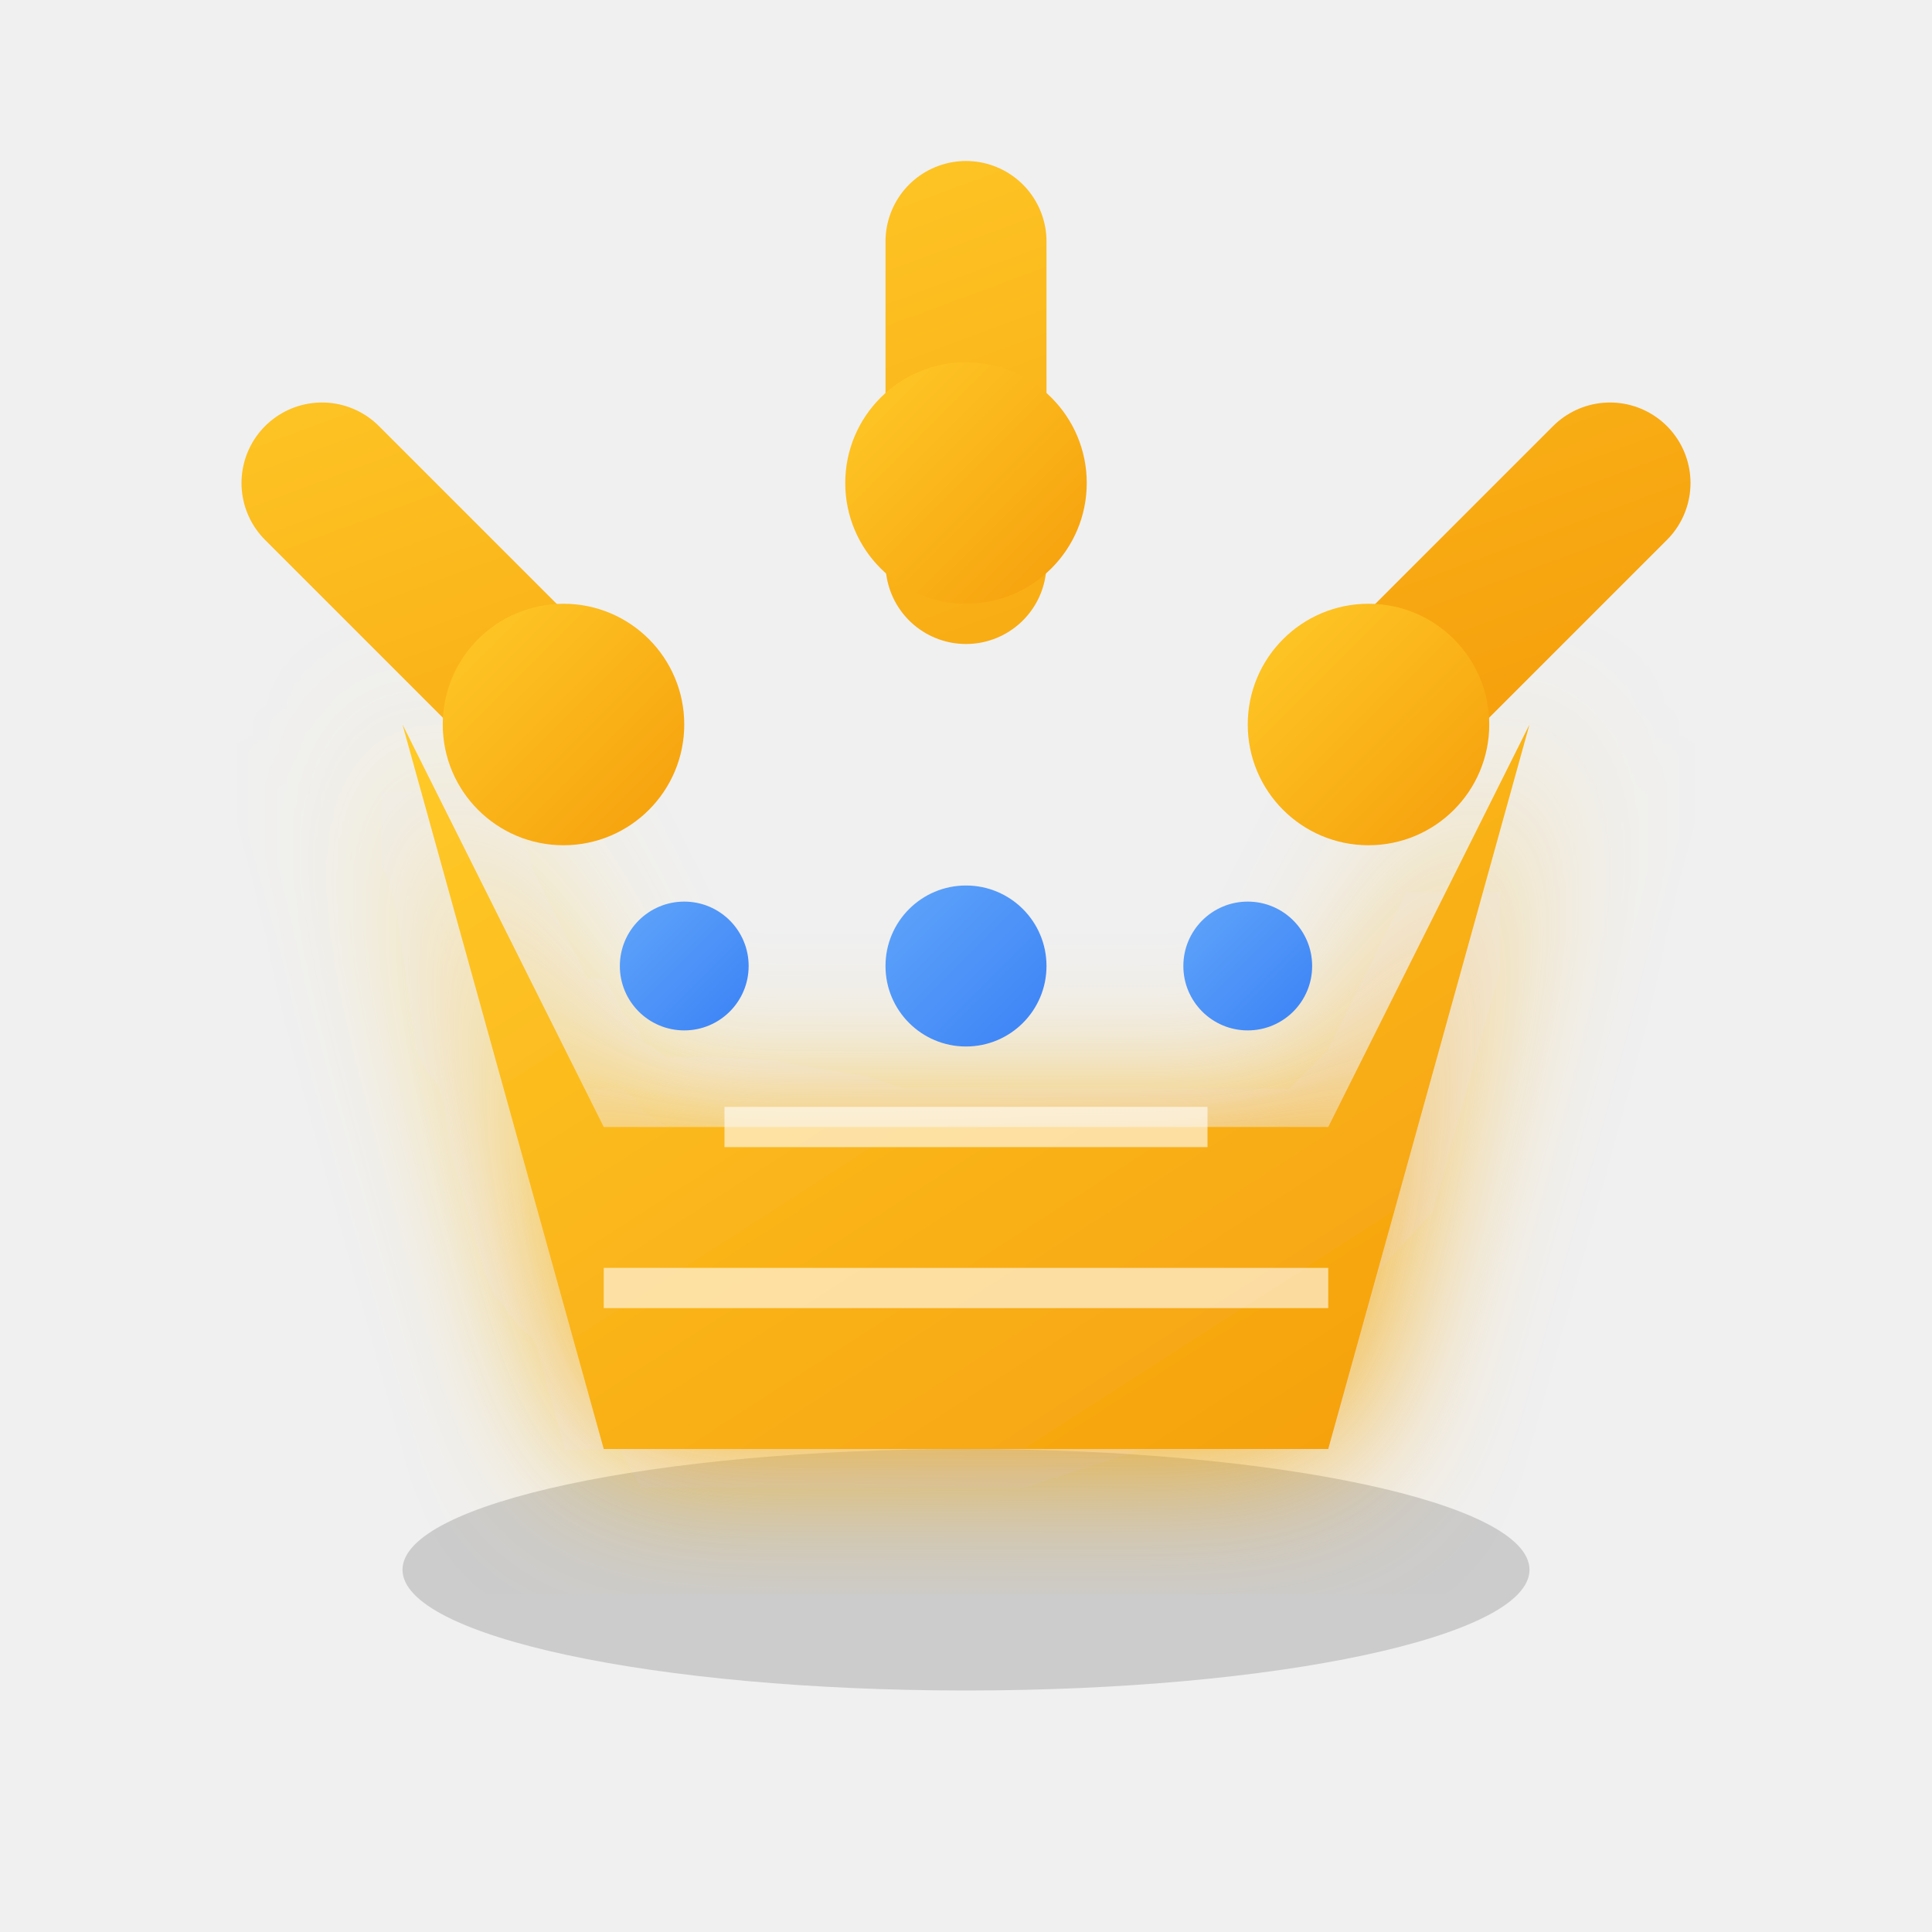
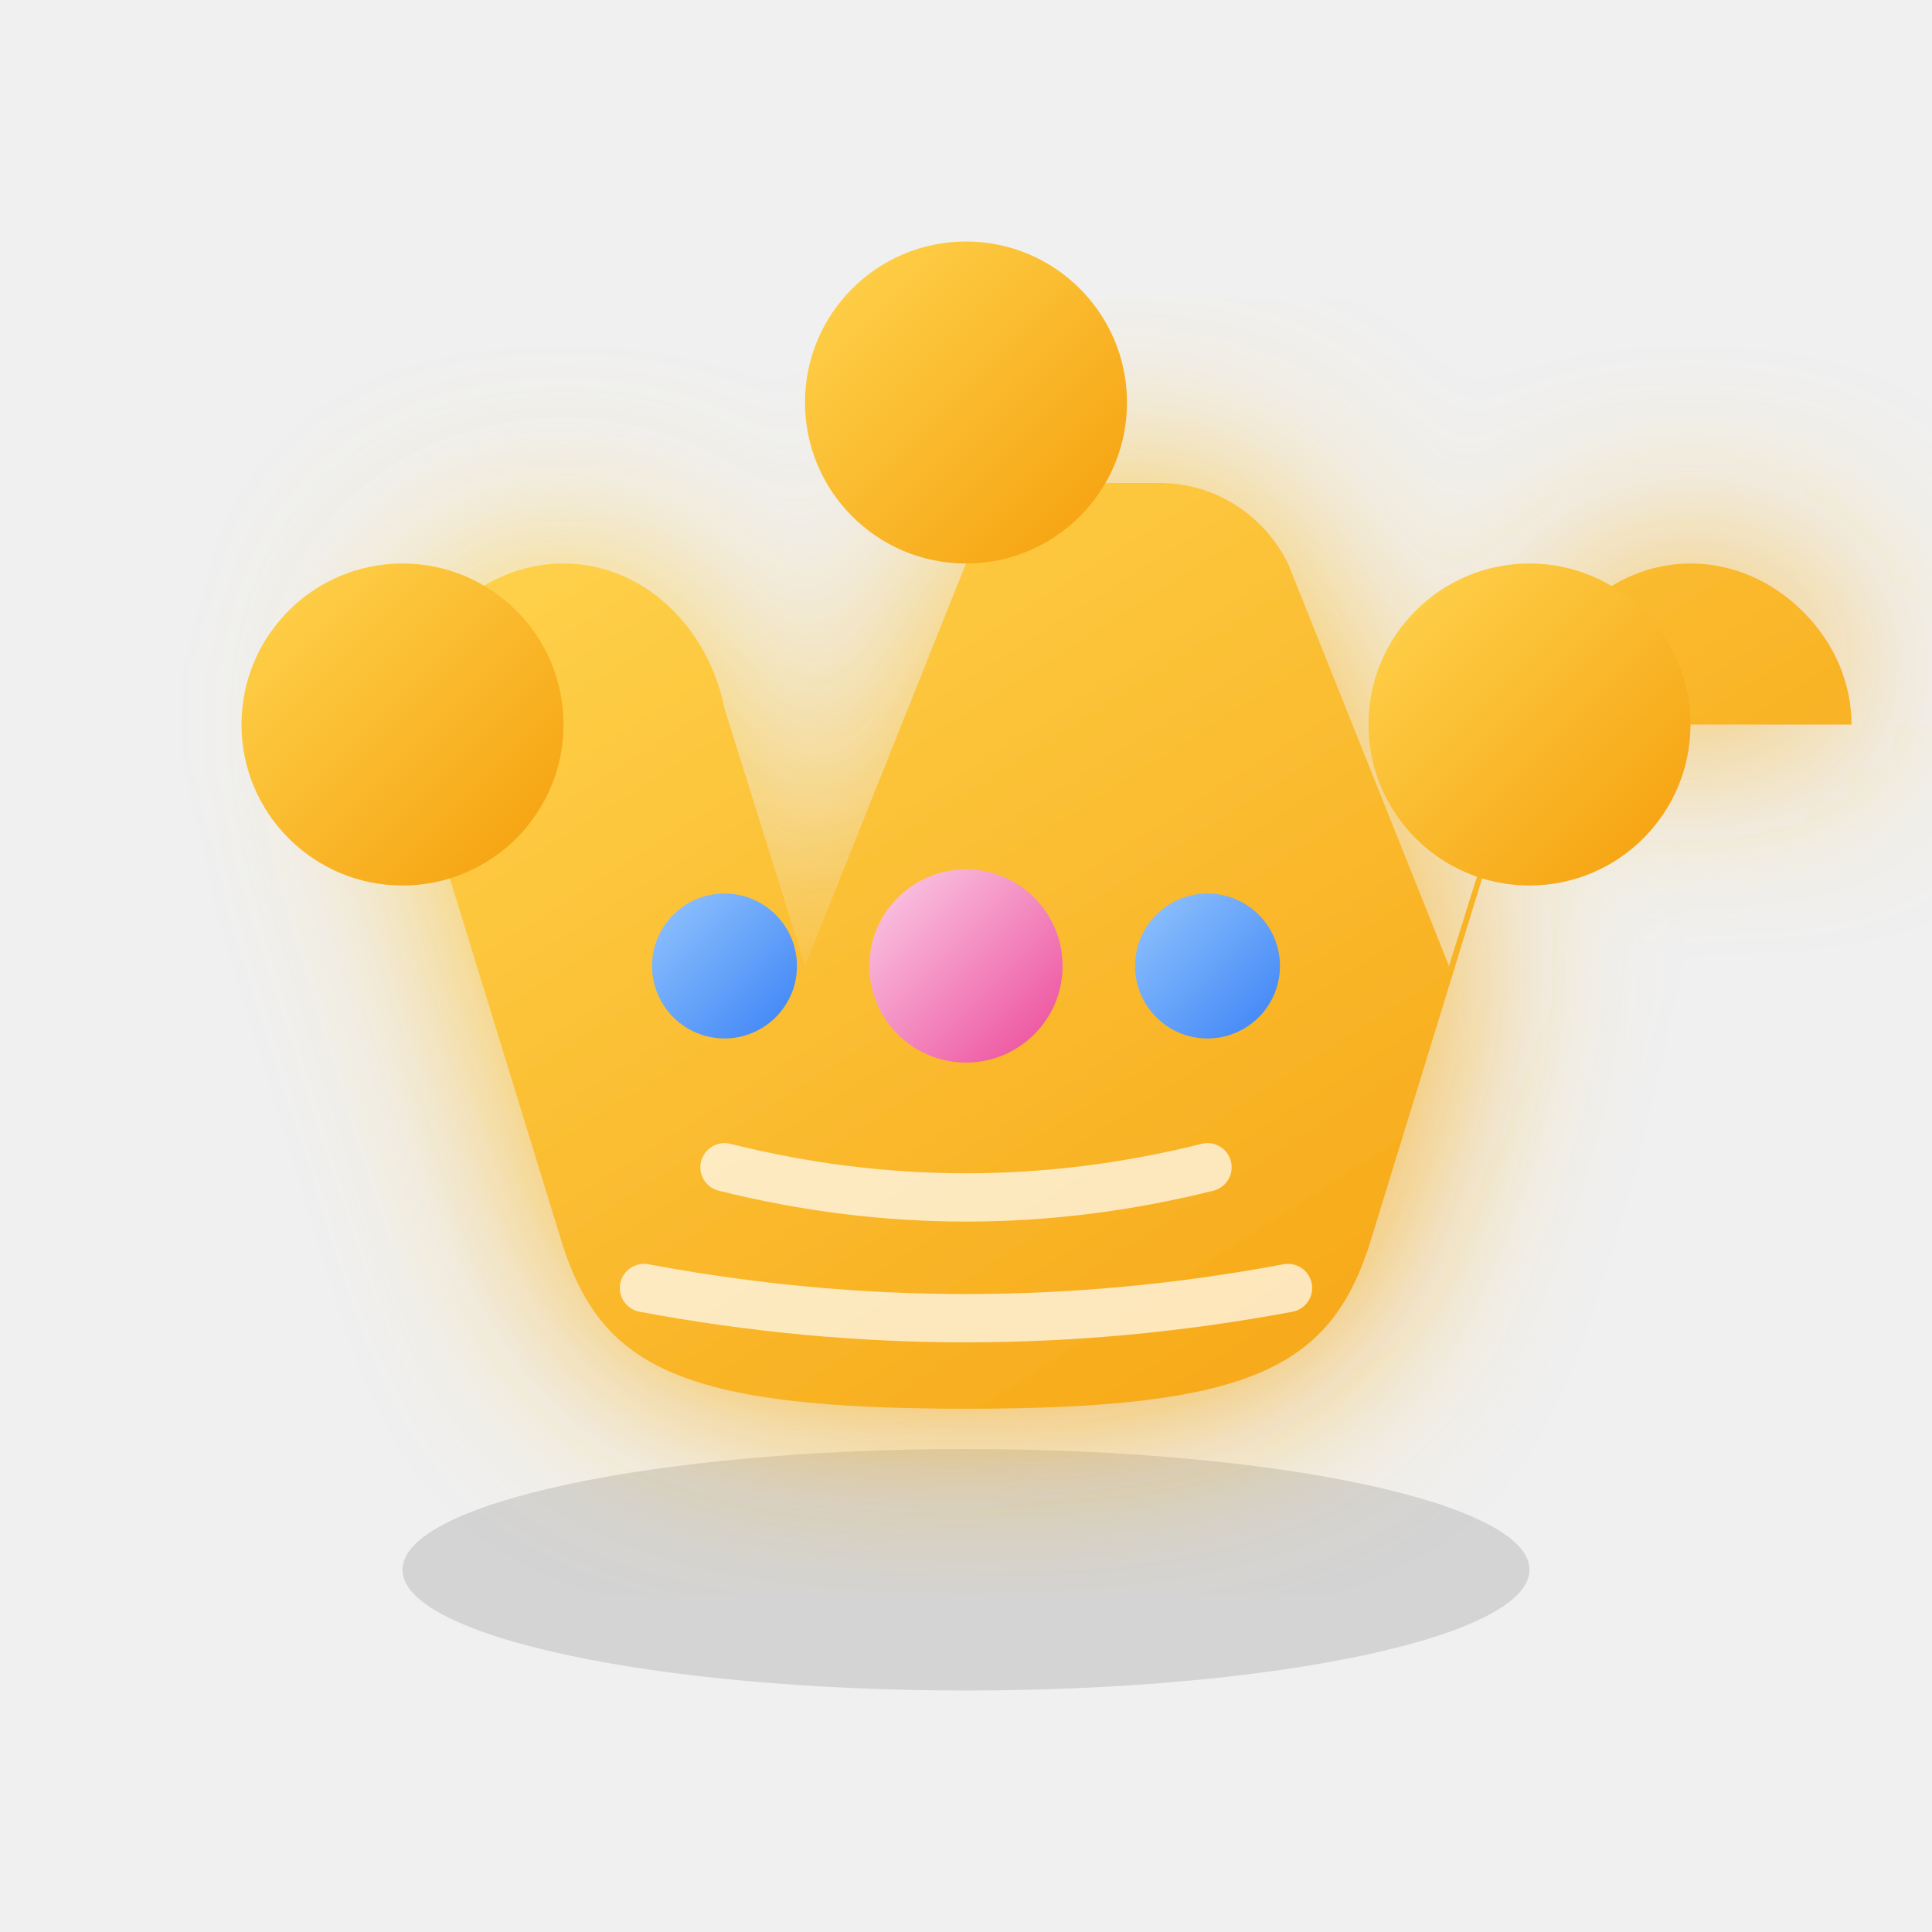
<svg xmlns="http://www.w3.org/2000/svg" width="24" height="24" viewBox="0 0 24 24" fill="none">
  <defs>
    <linearGradient id="crownGradient" x1="0%" y1="0%" x2="100%" y2="100%">
-       <stop offset="0%" style="stop-color:#FFCA28" />
+       <stop offset="0%" style="stop-color:#FFD54F" />
      <stop offset="100%" style="stop-color:#F59E0B" />
    </linearGradient>
    <filter id="crownGlow" x="-20%" y="-20%" width="140%" height="140%">
-       <feGaussianBlur stdDeviation="1" result="blur" />
+       <feGaussianBlur stdDeviation="1.2" result="blur" />
      <feComposite in="SourceGraphic" in2="blur" operator="over" />
    </filter>
    <linearGradient id="gemsGradient" x1="0%" y1="0%" x2="100%" y2="100%">
-       <stop offset="0%" style="stop-color:#60A5FA" />
+       <stop offset="0%" style="stop-color:#93C5FD" />
      <stop offset="100%" style="stop-color:#3B82F6" />
    </linearGradient>
+     <linearGradient id="pinkGemGradient" x1="0%" y1="0%" x2="100%" y2="100%">
+       <stop offset="0%" style="stop-color:#FBCFE8" />
+       <stop offset="100%" style="stop-color:#EC4899" />
+     </linearGradient>
  </defs>
-   <ellipse cx="12" cy="19.5" rx="7" ry="1.5" fill="rgba(0,0,0,0.15)" />
-   <path d="M19 9l-2.5 5h-9L5 9l2.5 9h9L19 9z" fill="url(#crownGradient)" filter="url(#crownGlow)" />
-   <path d="M12 7V3M7 9L4 6M17 9l3-3" stroke="url(#crownGradient)" stroke-width="2" stroke-linecap="round" />
-   <circle cx="12" cy="6" r="1.5" fill="url(#crownGradient)" />
-   <circle cx="7" cy="9" r="1.5" fill="url(#crownGradient)" />
-   <circle cx="17" cy="9" r="1.5" fill="url(#crownGradient)" />
-   <circle cx="12" cy="12" r="1" fill="url(#gemsGradient)" />
-   <circle cx="8.5" cy="12" r="0.8" fill="url(#gemsGradient)" />
-   <circle cx="15.5" cy="12" r="0.8" fill="url(#gemsGradient)" />
-   <path d="M9 14l6 0" stroke="white" stroke-width="0.5" stroke-opacity="0.6" />
-   <path d="M7.5 16l9 0" stroke="white" stroke-width="0.5" stroke-opacity="0.6" />
+   <ellipse cx="12" cy="19.5" rx="7" ry="1.5" fill="rgba(0,0,0,0.12)" />
+   <path d="M19 9c0 0-2 6.5-2 6.5c-0.5 1.5-1.5 2-5 2s-4.5-0.5-5-2c0 0-2-6.5-2-6.5c0-0.5 0.2-1 0.6-1.4c0.4-0.4 0.9-0.6 1.4-0.6c1 0 1.8 0.8 2 1.8l1 3.2l2-5c0.3-0.6 0.9-1 1.6-1h0.8c0.7 0 1.3 0.4 1.6 1l2 5l1-3.2c0.2-1 1-1.8 2-1.8c0.5 0 1 0.2 1.4 0.6c0.4 0.4 0.6 0.9 0.6 1.4z" fill="url(#crownGradient)" filter="url(#crownGlow)" />
+   <circle cx="5" cy="9" r="2" fill="url(#crownGradient)" />
+   <circle cx="12" cy="5" r="2" fill="url(#crownGradient)" />
+   <circle cx="19" cy="9" r="2" fill="url(#crownGradient)" />
+   <circle cx="12" cy="12" r="1.2" fill="url(#pinkGemGradient)" />
+   <circle cx="9" cy="12" r="0.9" fill="url(#gemsGradient)" />
+   <circle cx="15" cy="12" r="0.9" fill="url(#gemsGradient)" />
+   <path d="M9 14.5c2,0.5 4,0.5 6,0" stroke="white" stroke-width="0.6" stroke-opacity="0.7" stroke-linecap="round" />
+   <path d="M8 16c2.67,0.5 5.33,0.5 8,0" stroke="white" stroke-width="0.6" stroke-opacity="0.7" stroke-linecap="round" />
</svg>
